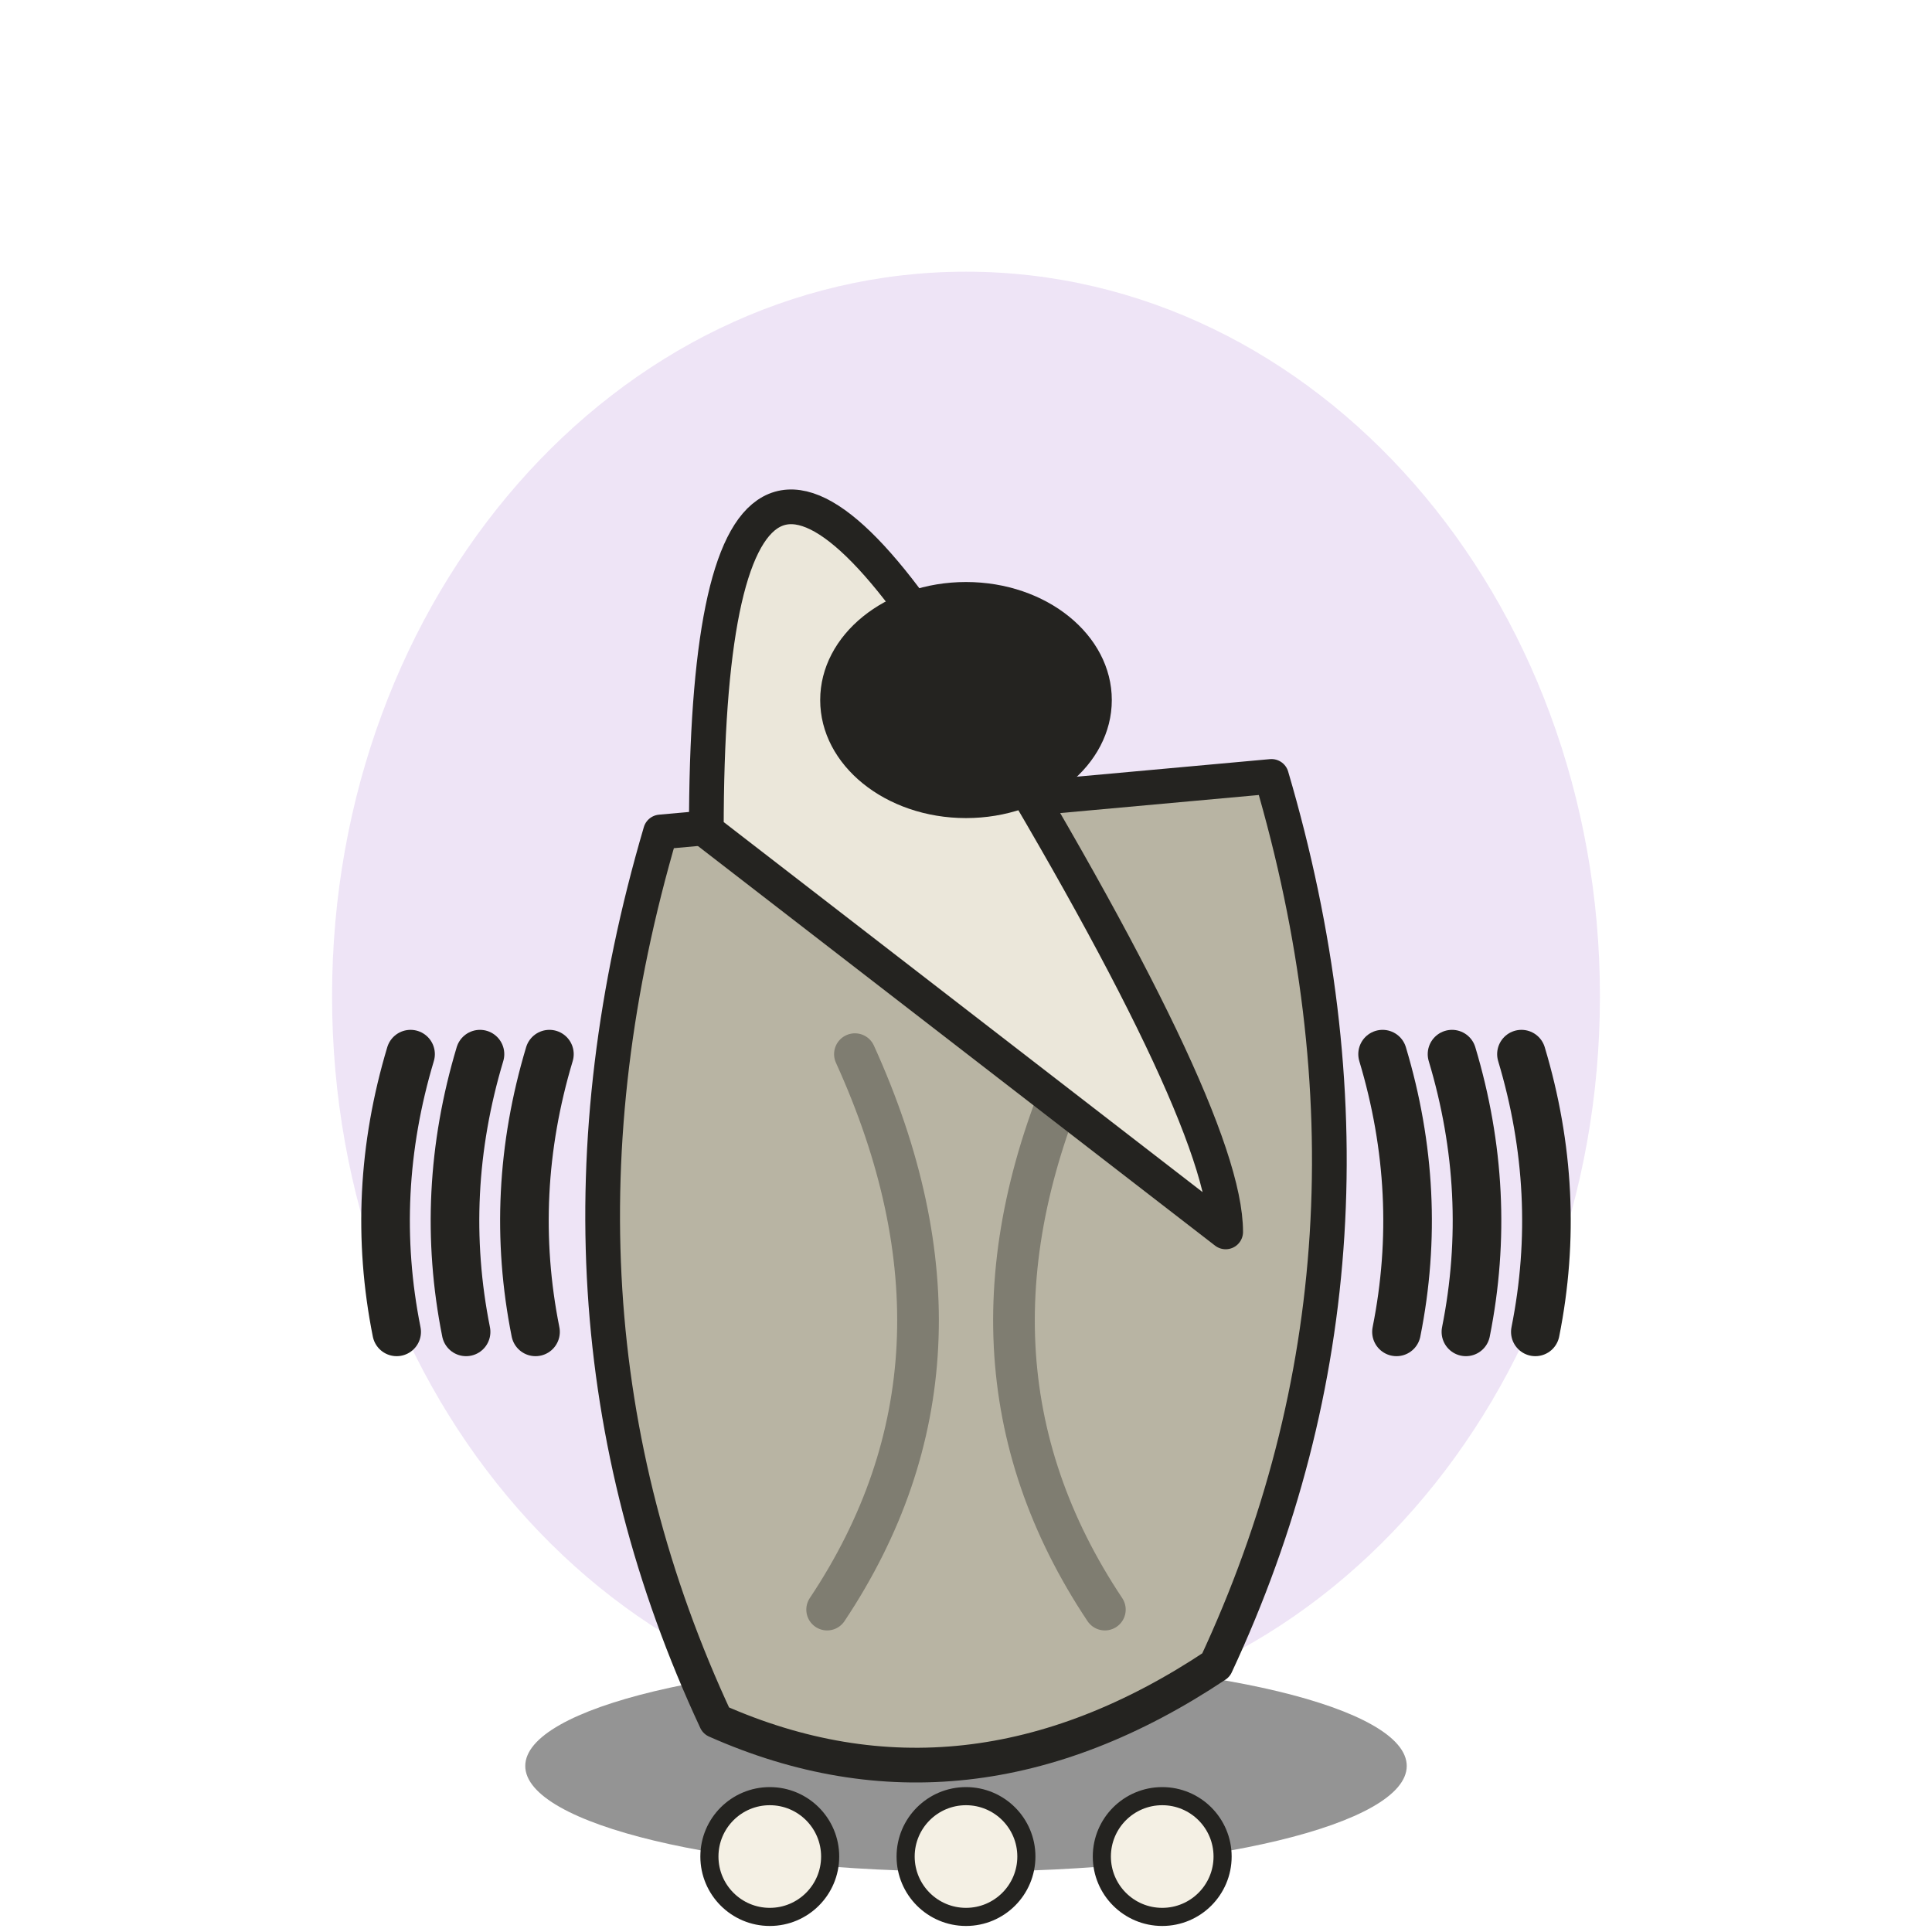
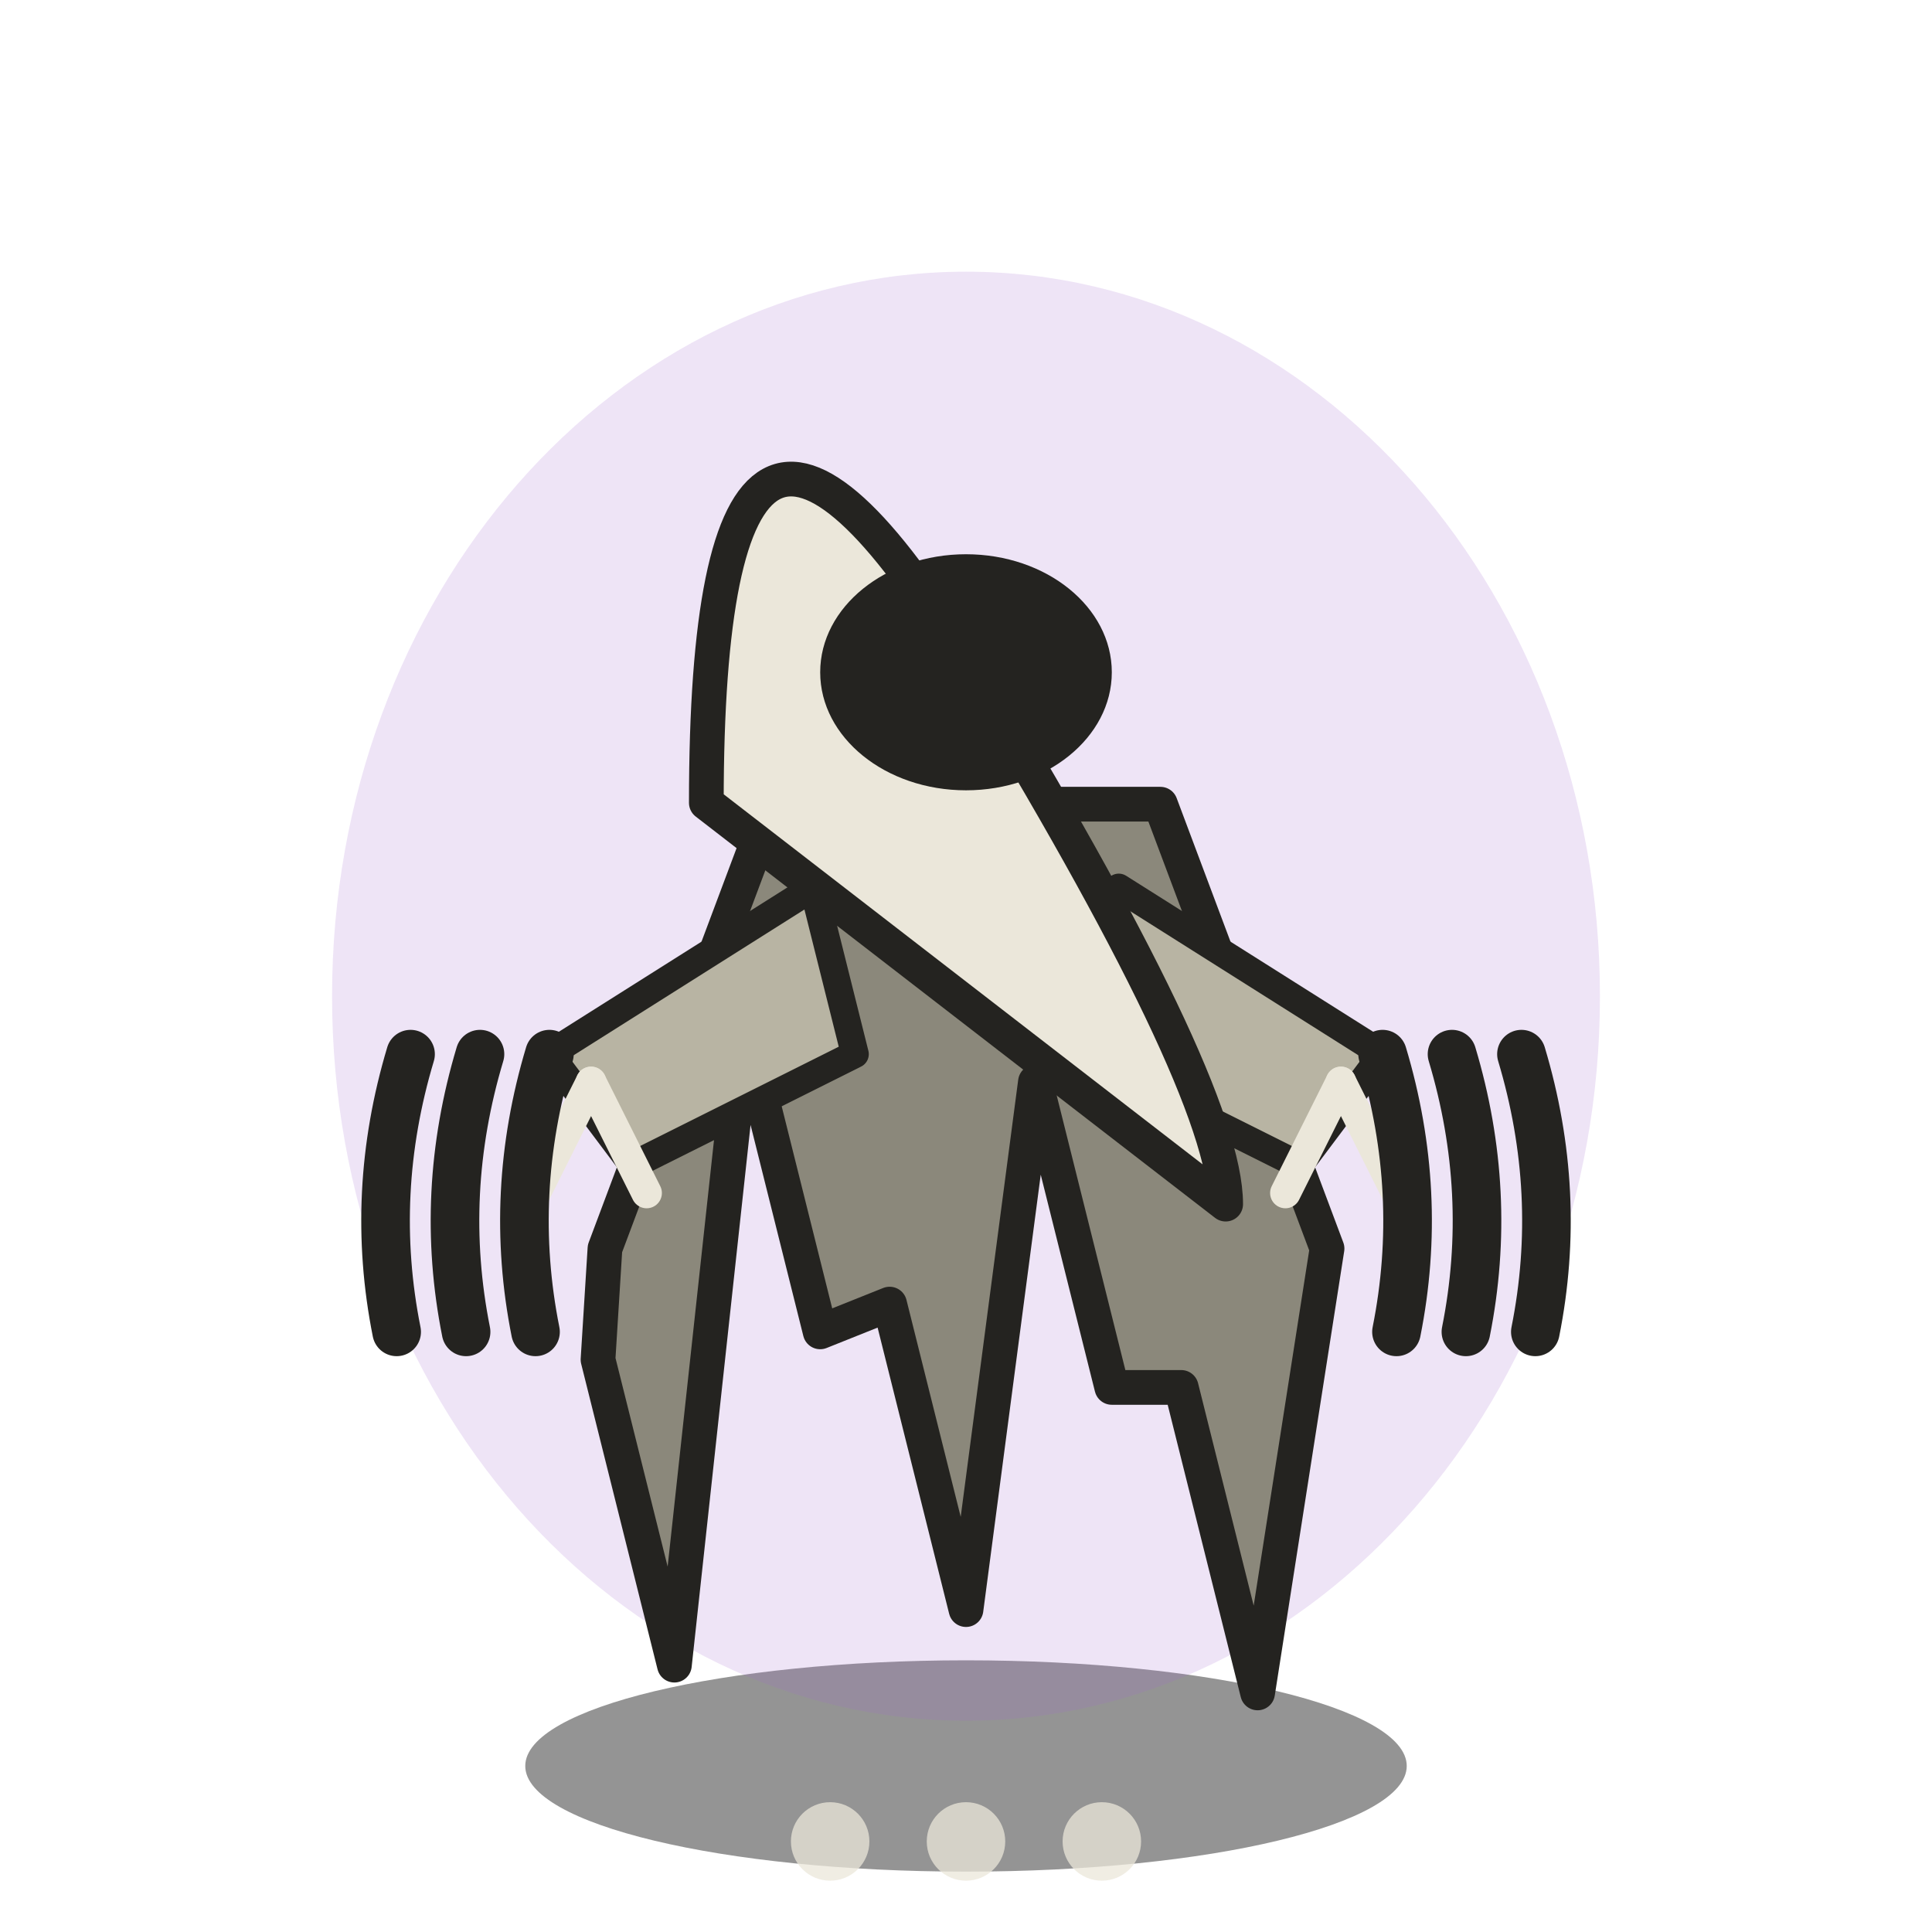
<svg xmlns="http://www.w3.org/2000/svg" viewBox="0 0 128 128" width="128" height="128">
  <ellipse cx="64.0" cy="117.0" rx="29.2" ry="7" fill="#000" opacity="0.42" />
  <ellipse cx="64.0" cy="66" rx="42" ry="48" fill="#a167cf" opacity="0.18" />
  <g transform="translate(64.0,114.0) scale(0.92) translate(-64.0,-114.0)">
-     <path d="M 42.0 50 q -10 34 4 64.0 q 18.0 8 36.0 -4.0 q 14 -30 4 -64.0 Z" fill="#b8b4a3" stroke="#242320" stroke-width="2.5" stroke-linejoin="round" stroke-linecap="round" />
-     <path d="M 56.0 66 q 10 22 -2 40" fill="none" stroke="#67655b" stroke-width="3.0" stroke-linecap="round" stroke-linejoin="round" opacity="0.70" />
-     <path d="M 72.0 66 q -10 22 2 40" fill="none" stroke="#67655b" stroke-width="3.0" stroke-linecap="round" stroke-linejoin="round" opacity="0.70" />
-     <path d="M 45.3 49.9 q 0 -40.8 18.7 -10.2 q 18.7 30.6 18.7 39.1 Z" fill="#ebe7da" stroke="#242320" stroke-width="2.5" stroke-linejoin="round" stroke-linecap="round" />
-     <ellipse cx="64.0" cy="40.5" rx="10.5" ry="8.5" fill="#242320" stroke="#242320" stroke-width="0.0" />
+     <polygon points="50.0,48.0 78.0,48.0 90.0,80.0 85.0,112.0 79.5,90.0 74.5,90.0 69.0,68.0 64.0,106.0 58.5,84.0 53.5,86.0 48.0,64.0 43.0,110.0 37.5,88.0 38.0,80.0" fill="#8b887b" stroke="#242320" stroke-width="2.5" stroke-linejoin="round" />
+     <polygon points="53.0,54.0 34.0,66.0 40.0,74.0 56.0,66.0" fill="#b8b4a3" stroke="#242320" stroke-width="2.0" stroke-linejoin="round" />
+     <path d="M 37.0 68 l -4.0 8" fill="none" stroke="#ebe7da" stroke-width="2.2" stroke-linecap="round" stroke-linejoin="round" />
+     <path d="M 37.0 68 l 4.0 8" fill="none" stroke="#ebe7da" stroke-width="2.2" stroke-linecap="round" stroke-linejoin="round" />
+     <polygon points="75.0,54.0 94.0,66.0 88.0,74.0 72.0,66.0" fill="#b8b4a3" stroke="#242320" stroke-width="2.0" stroke-linejoin="round" />
+     <path d="M 91.0 68 l -4.0 8" fill="none" stroke="#ebe7da" stroke-width="2.2" stroke-linecap="round" stroke-linejoin="round" />
+     <path d="M 91.0 68 l 4.0 8" fill="none" stroke="#ebe7da" stroke-width="2.2" stroke-linecap="round" stroke-linejoin="round" />
+     <path d="M 45.3 47.9 q 0 -40.8 18.7 -10.2 q 18.7 30.6 18.7 39.1 Z" fill="#ebe7da" stroke="#242320" stroke-width="2.5" stroke-linejoin="round" stroke-linecap="round" />
+     <ellipse cx="64.0" cy="38.5" rx="10.5" ry="8.5" fill="#242320" stroke="#242320" stroke-width="0.0" />
    <path d="M 34.0 66 q -3.0 10 -1.0 20" fill="none" stroke="#242320" stroke-width="3.5" stroke-linejoin="round" stroke-linecap="round" />
    <path d="M 29.0 66 q -3.0 10 -1.0 20" fill="none" stroke="#242320" stroke-width="3.5" stroke-linejoin="round" stroke-linecap="round" />
    <path d="M 24.0 66 q -3.0 10 -1.0 20" fill="none" stroke="#242320" stroke-width="3.5" stroke-linejoin="round" stroke-linecap="round" />
    <path d="M 94.0 66 q 3.0 10 1.0 20" fill="none" stroke="#242320" stroke-width="3.5" stroke-linejoin="round" stroke-linecap="round" />
    <path d="M 99.0 66 q 3.0 10 1.0 20" fill="none" stroke="#242320" stroke-width="3.5" stroke-linejoin="round" stroke-linecap="round" />
    <path d="M 104.0 66 q 3.0 10 1.0 20" fill="none" stroke="#242320" stroke-width="3.5" stroke-linejoin="round" stroke-linecap="round" />
  </g>
-   <circle cx="51.0" cy="123.0" r="4.0" fill="#f4f0e4" stroke="#242320" stroke-width="1.2" />
-   <circle cx="64.0" cy="123.0" r="4.0" fill="#f4f0e4" stroke="#242320" stroke-width="1.2" />
-   <circle cx="77.0" cy="123.0" r="4.0" fill="#f4f0e4" stroke="#242320" stroke-width="1.2" />
+   <circle cx="55.0" cy="122.0" r="2.6" fill="#ebe7da" opacity="0.75" />
+   <circle cx="64.0" cy="122.0" r="2.6" fill="#ebe7da" opacity="0.75" />
+   <circle cx="73.0" cy="122.0" r="2.6" fill="#ebe7da" opacity="0.75" />
</svg>
